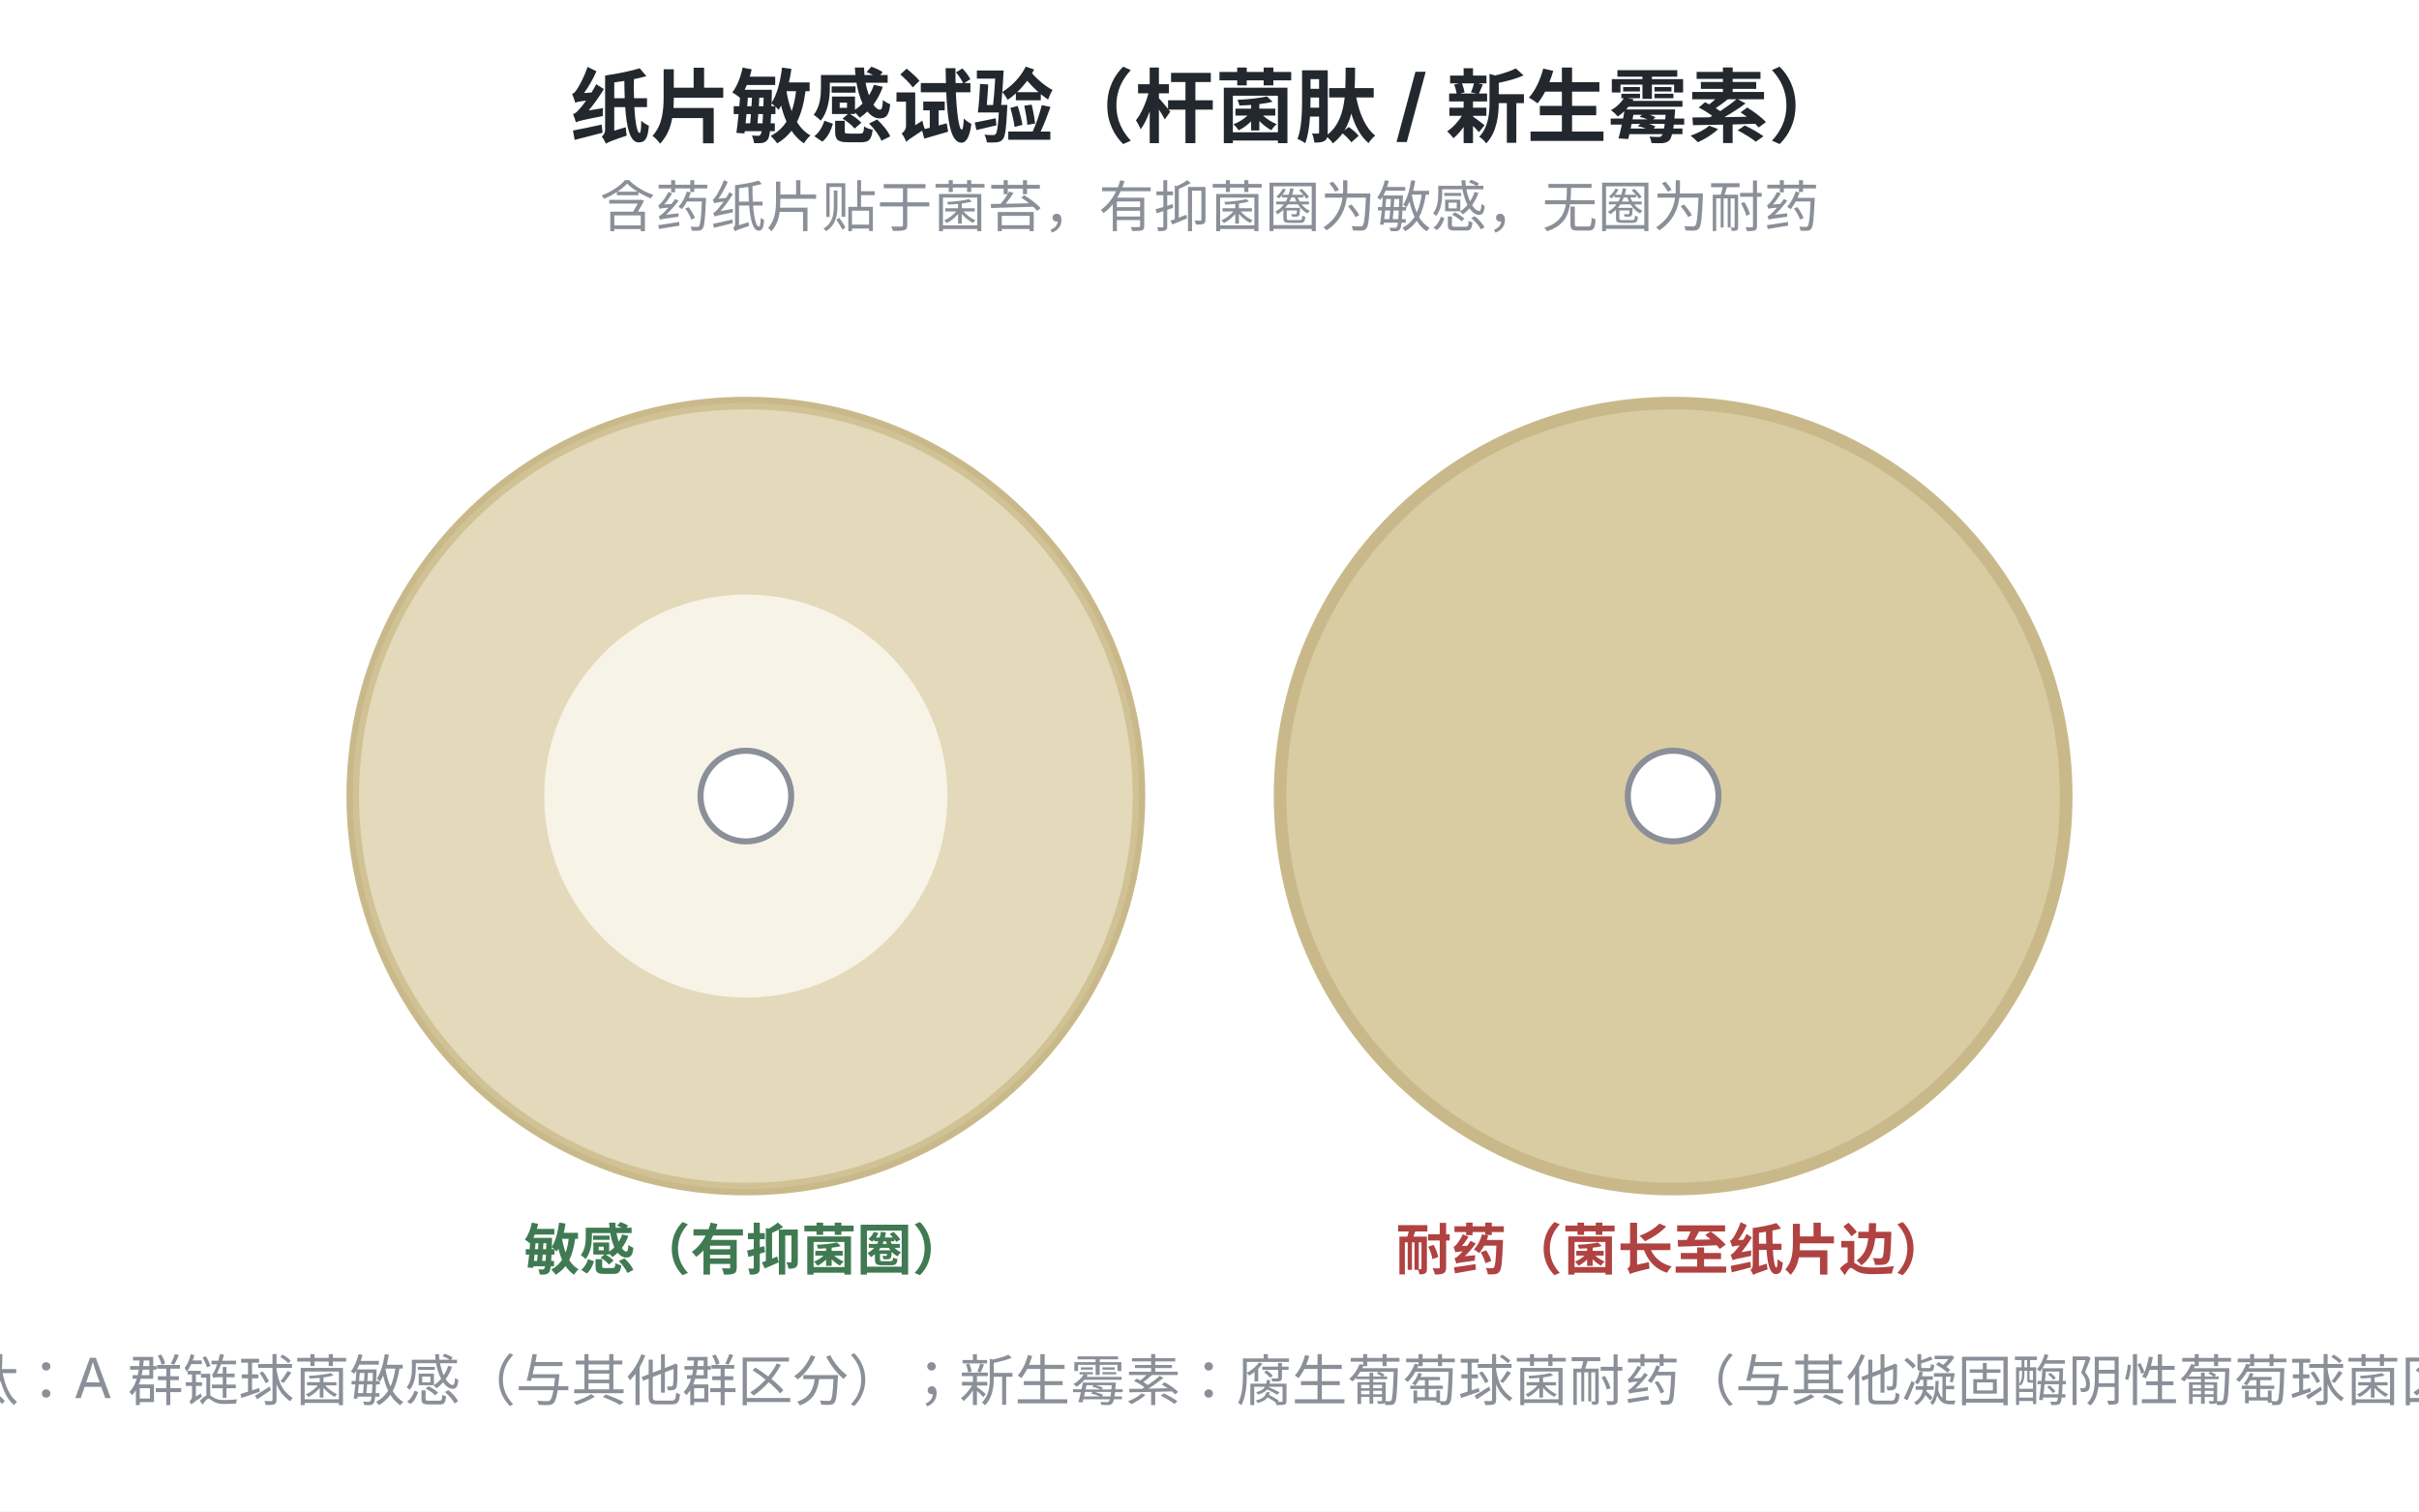
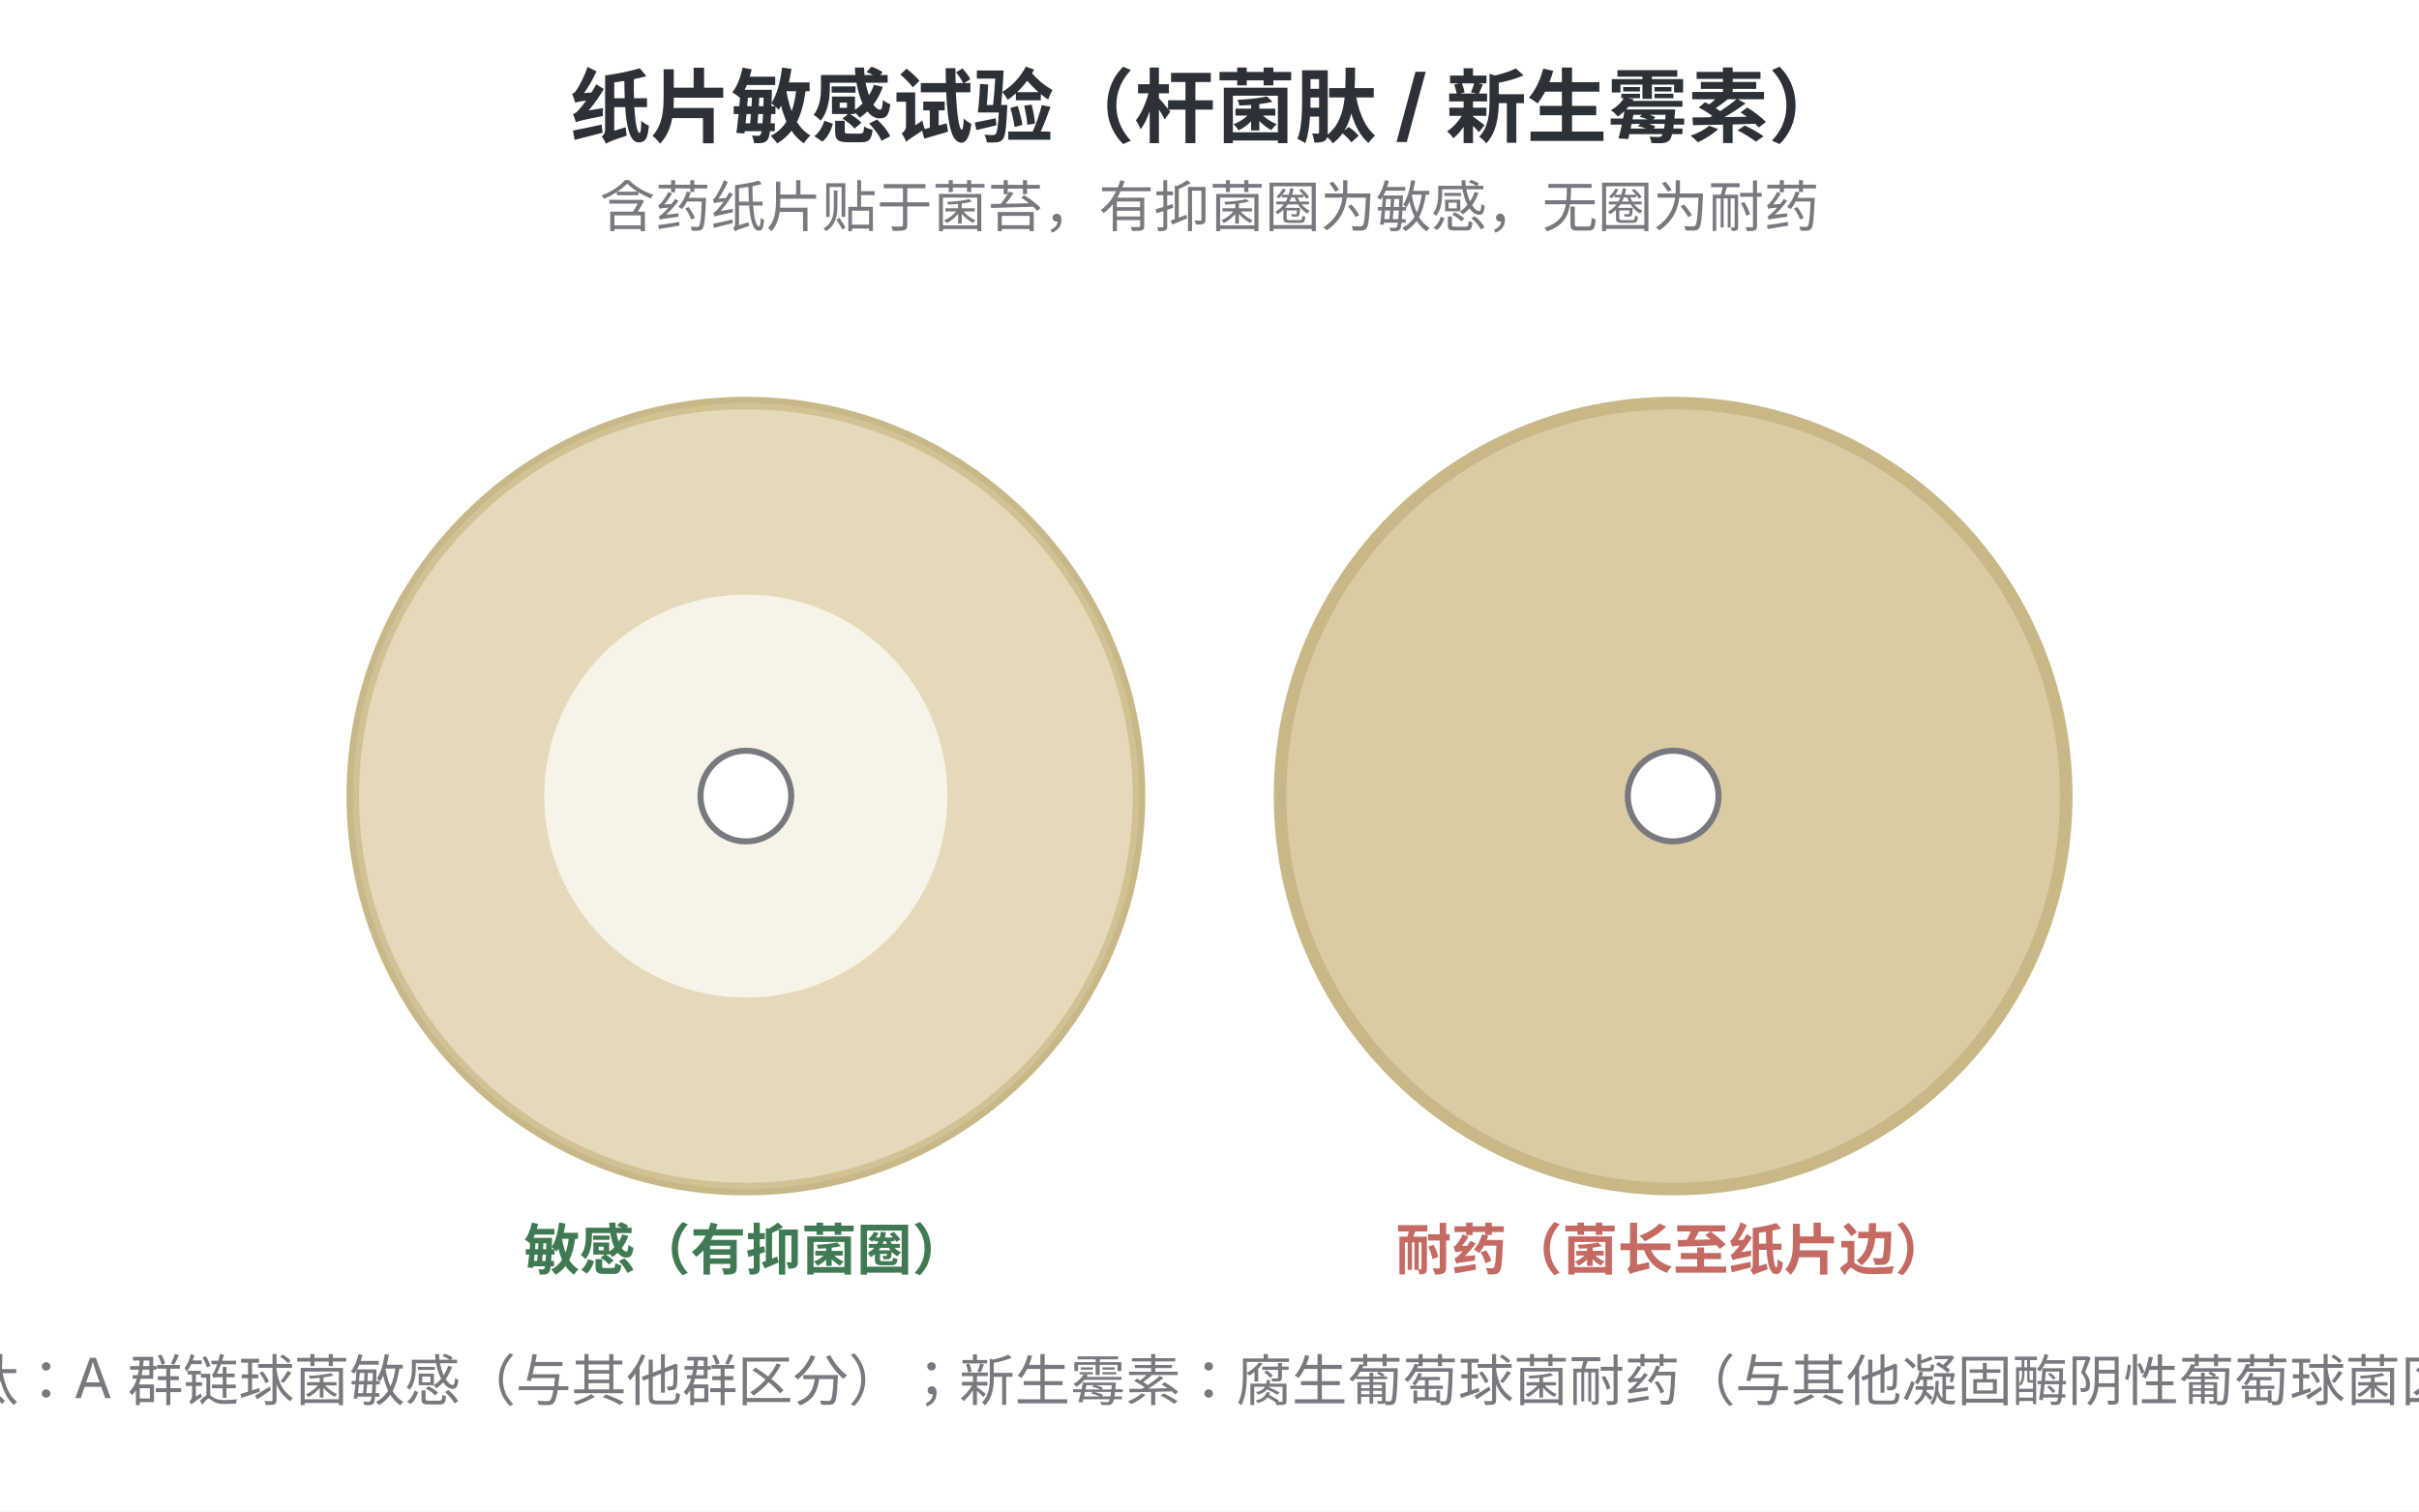
<svg xmlns="http://www.w3.org/2000/svg" role="img" viewBox="0 0 480 300" font-family="-apple-system,'PingFang SC','Microsoft YaHei',sans-serif">
  <rect width="480" height="300" fill="#ffffff" />
-   <text x="240" y="27" text-anchor="middle" font-size="16" font-weight="700" fill="#23272e">纸片敏感试验（杆菌肽 / 新生霉素）</text>
-   <text x="240" y="45" text-anchor="middle" font-size="11" fill="#8a8f98">含药纸片贴于菌苔，有抑菌圈为敏感，无圈为耐药</text>
+   <text x="240" y="27" text-anchor="middle" font-size="16" font-weight="700" fill="#2c3138">纸片敏感试验（杆菌肽 / 新生霉素）</text>
+   <text x="240" y="45" text-anchor="middle" font-size="11" fill="#77797e">含药纸片贴于菌苔，有抑菌圈为敏感，无圈为耐药</text>
  <g>
-     <circle cx="148" cy="158" r="78" fill="#efe7d2" stroke="#c9b98a" stroke-width="2.5" />
+     <circle cx="148" cy="158" r="78" fill="#efe7d2" stroke="#c8b887" stroke-width="2.5" />
    <circle cx="148" cy="158" r="78" fill="#d9cba2" opacity="0.5" />
    <circle cx="148" cy="158" r="40" fill="#f7f3e6" />
-     <circle cx="148" cy="158" r="9" fill="#ffffff" stroke="#8a8f98" stroke-width="1.2" />
+     <circle cx="148" cy="158" r="9" fill="#ffffff" stroke="#77797e" stroke-width="1.2" />
    <text x="148" y="252" text-anchor="middle" font-size="11" font-weight="700" fill="#3f7a52">敏感（有抑菌圈）</text>
  </g>
  <g>
-     <circle cx="332" cy="158" r="78" fill="#d9cba2" stroke="#c9b98a" stroke-width="2.5" />
-     <circle cx="332" cy="158" r="9" fill="#ffffff" stroke="#8a8f98" stroke-width="1.2" />
-     <text x="332" y="252" text-anchor="middle" font-size="11" font-weight="700" fill="#b04242">耐药（菌长至纸片边）</text>
+     <circle cx="332" cy="158" r="78" fill="#d9cba2" stroke="#c8b887" stroke-width="2.5" />
+     <circle cx="332" cy="158" r="9" fill="#ffffff" stroke="#77797e" stroke-width="1.2" />
+     <text x="332" y="252" text-anchor="middle" font-size="11" font-weight="700" fill="#c46a62">耐药（菌长至纸片边）</text>
  </g>
-   <text x="240" y="278" text-anchor="middle" font-size="11" fill="#8a8f98">杆菌肽：A 群链球菌敏感（与其他群区分）；新生霉素：腐生葡萄球菌耐药（与其他凝固酶阴性葡萄球菌区分）</text>
+   <text x="240" y="278" text-anchor="middle" font-size="11" fill="#77797e">杆菌肽：A 群链球菌敏感（与其他群区分）；新生霉素：腐生葡萄球菌耐药（与其他凝固酶阴性葡萄球菌区分）</text>
</svg>
